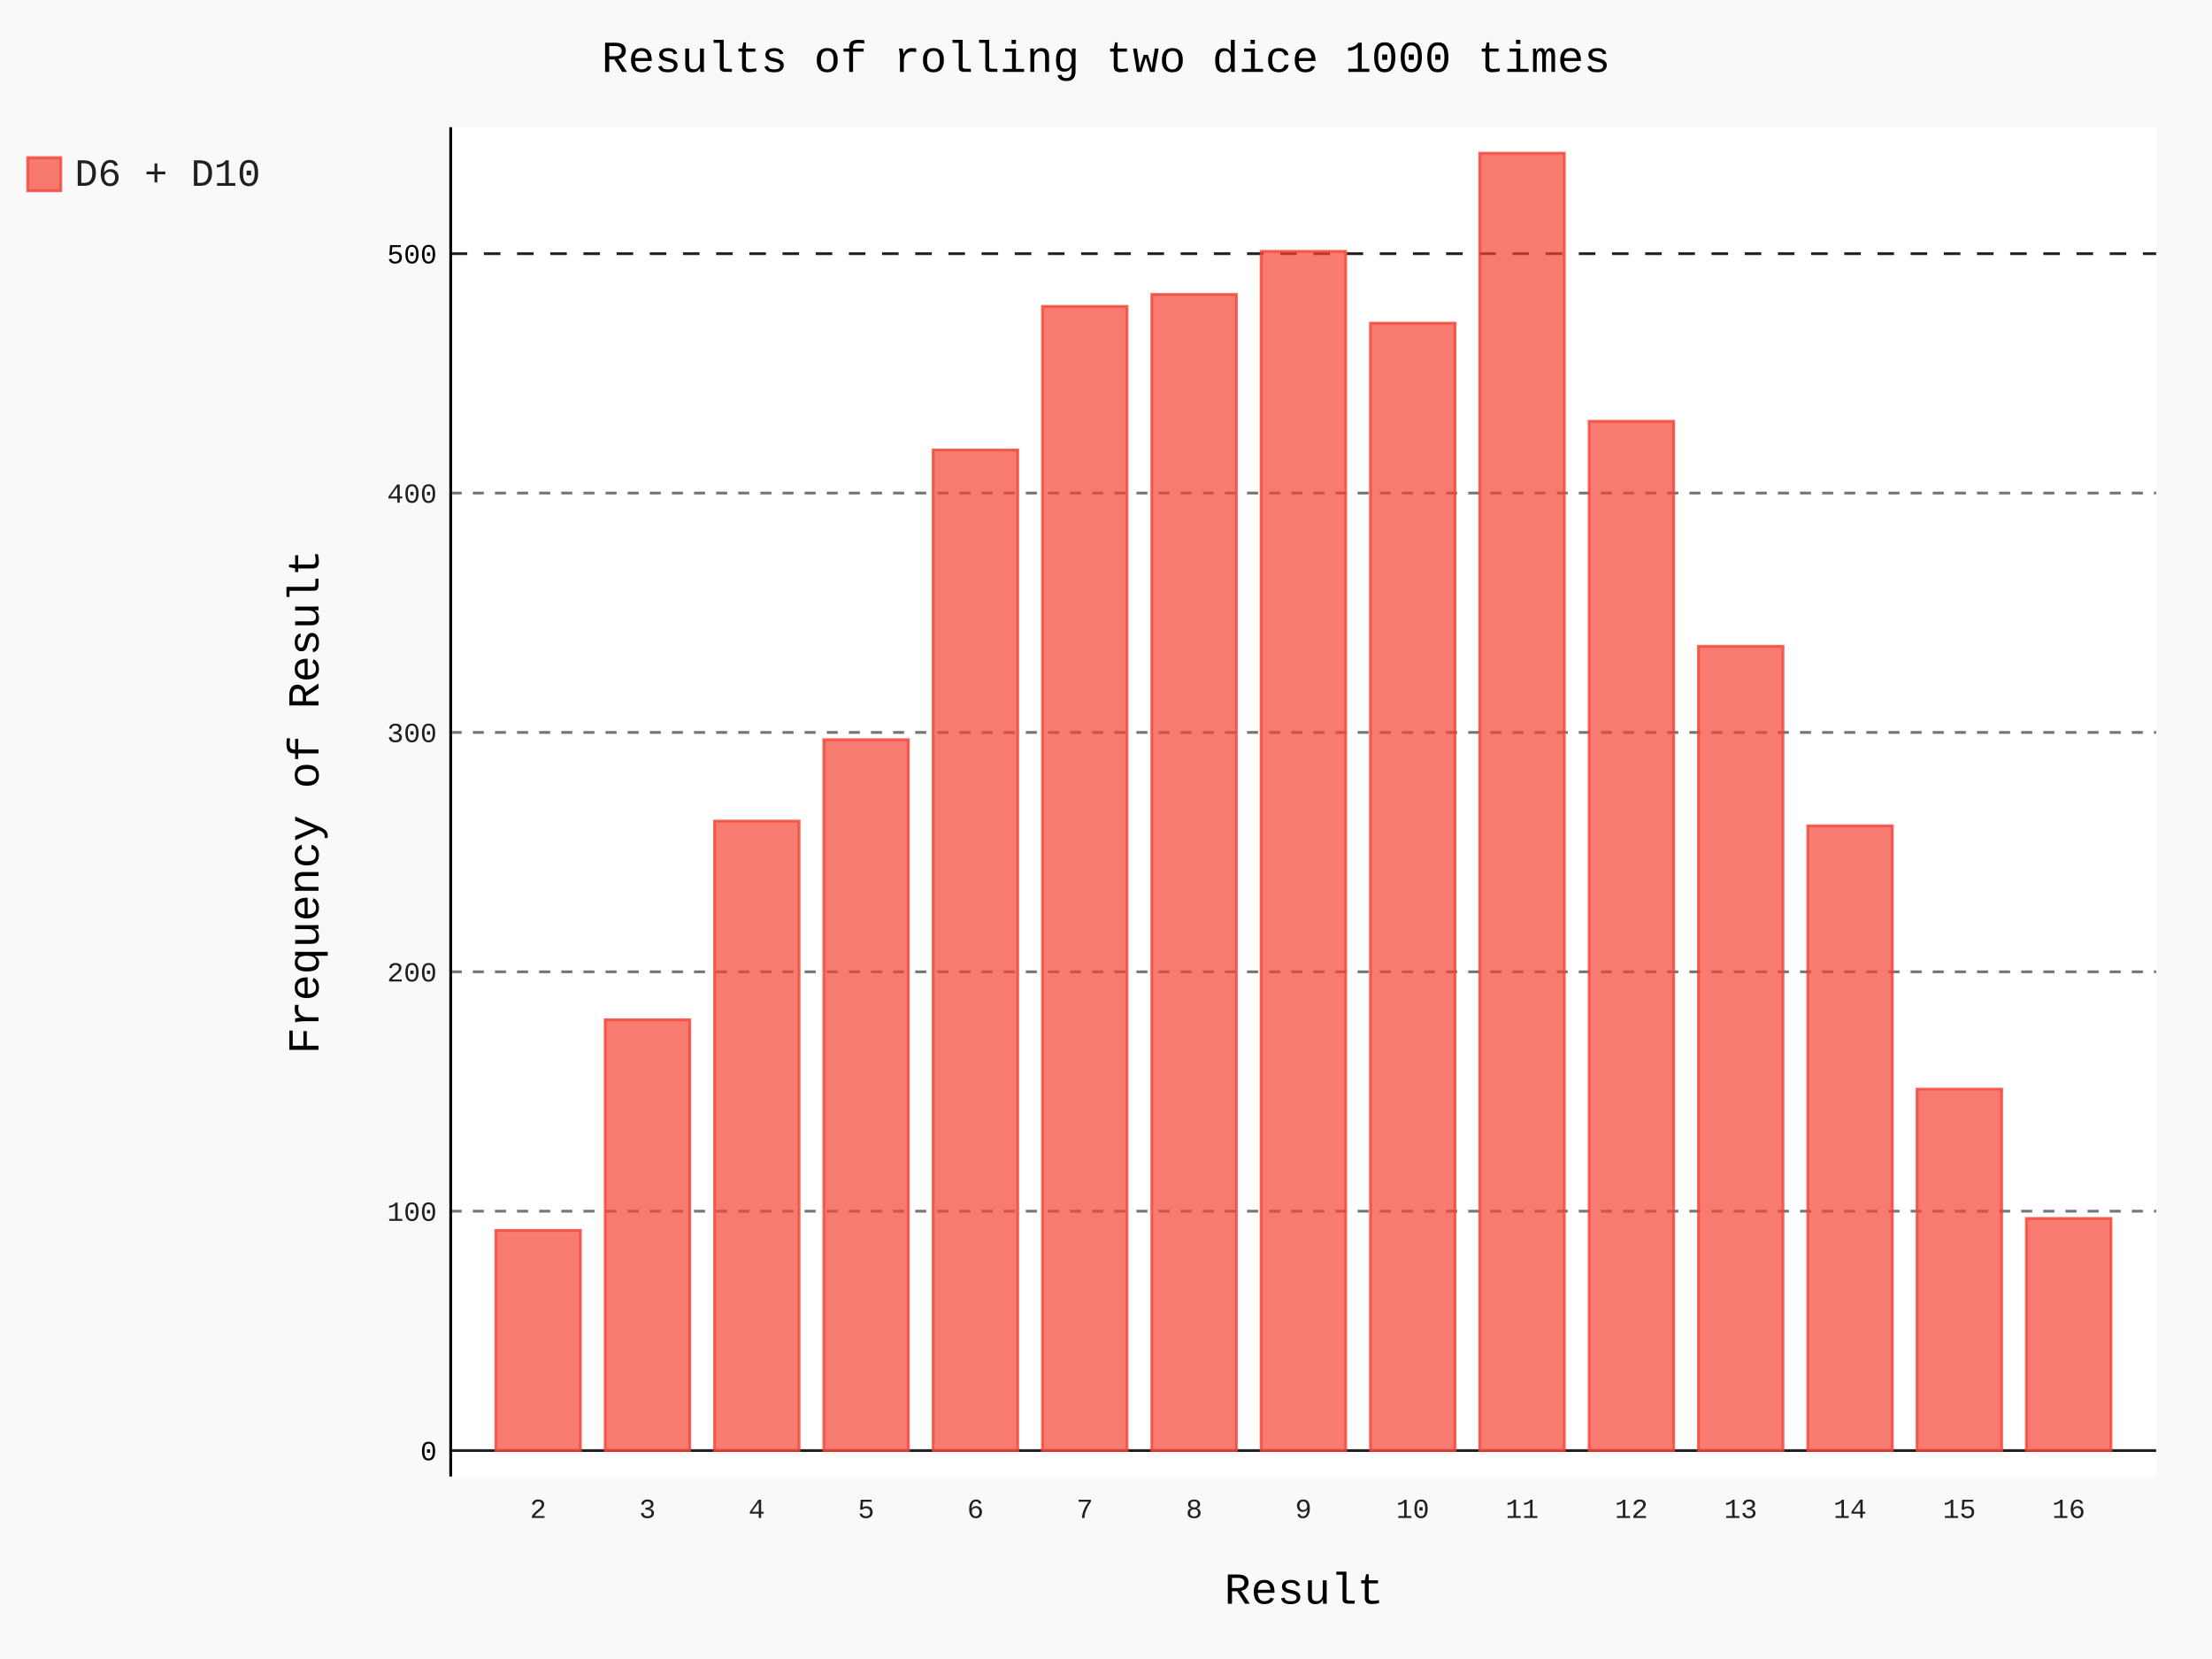
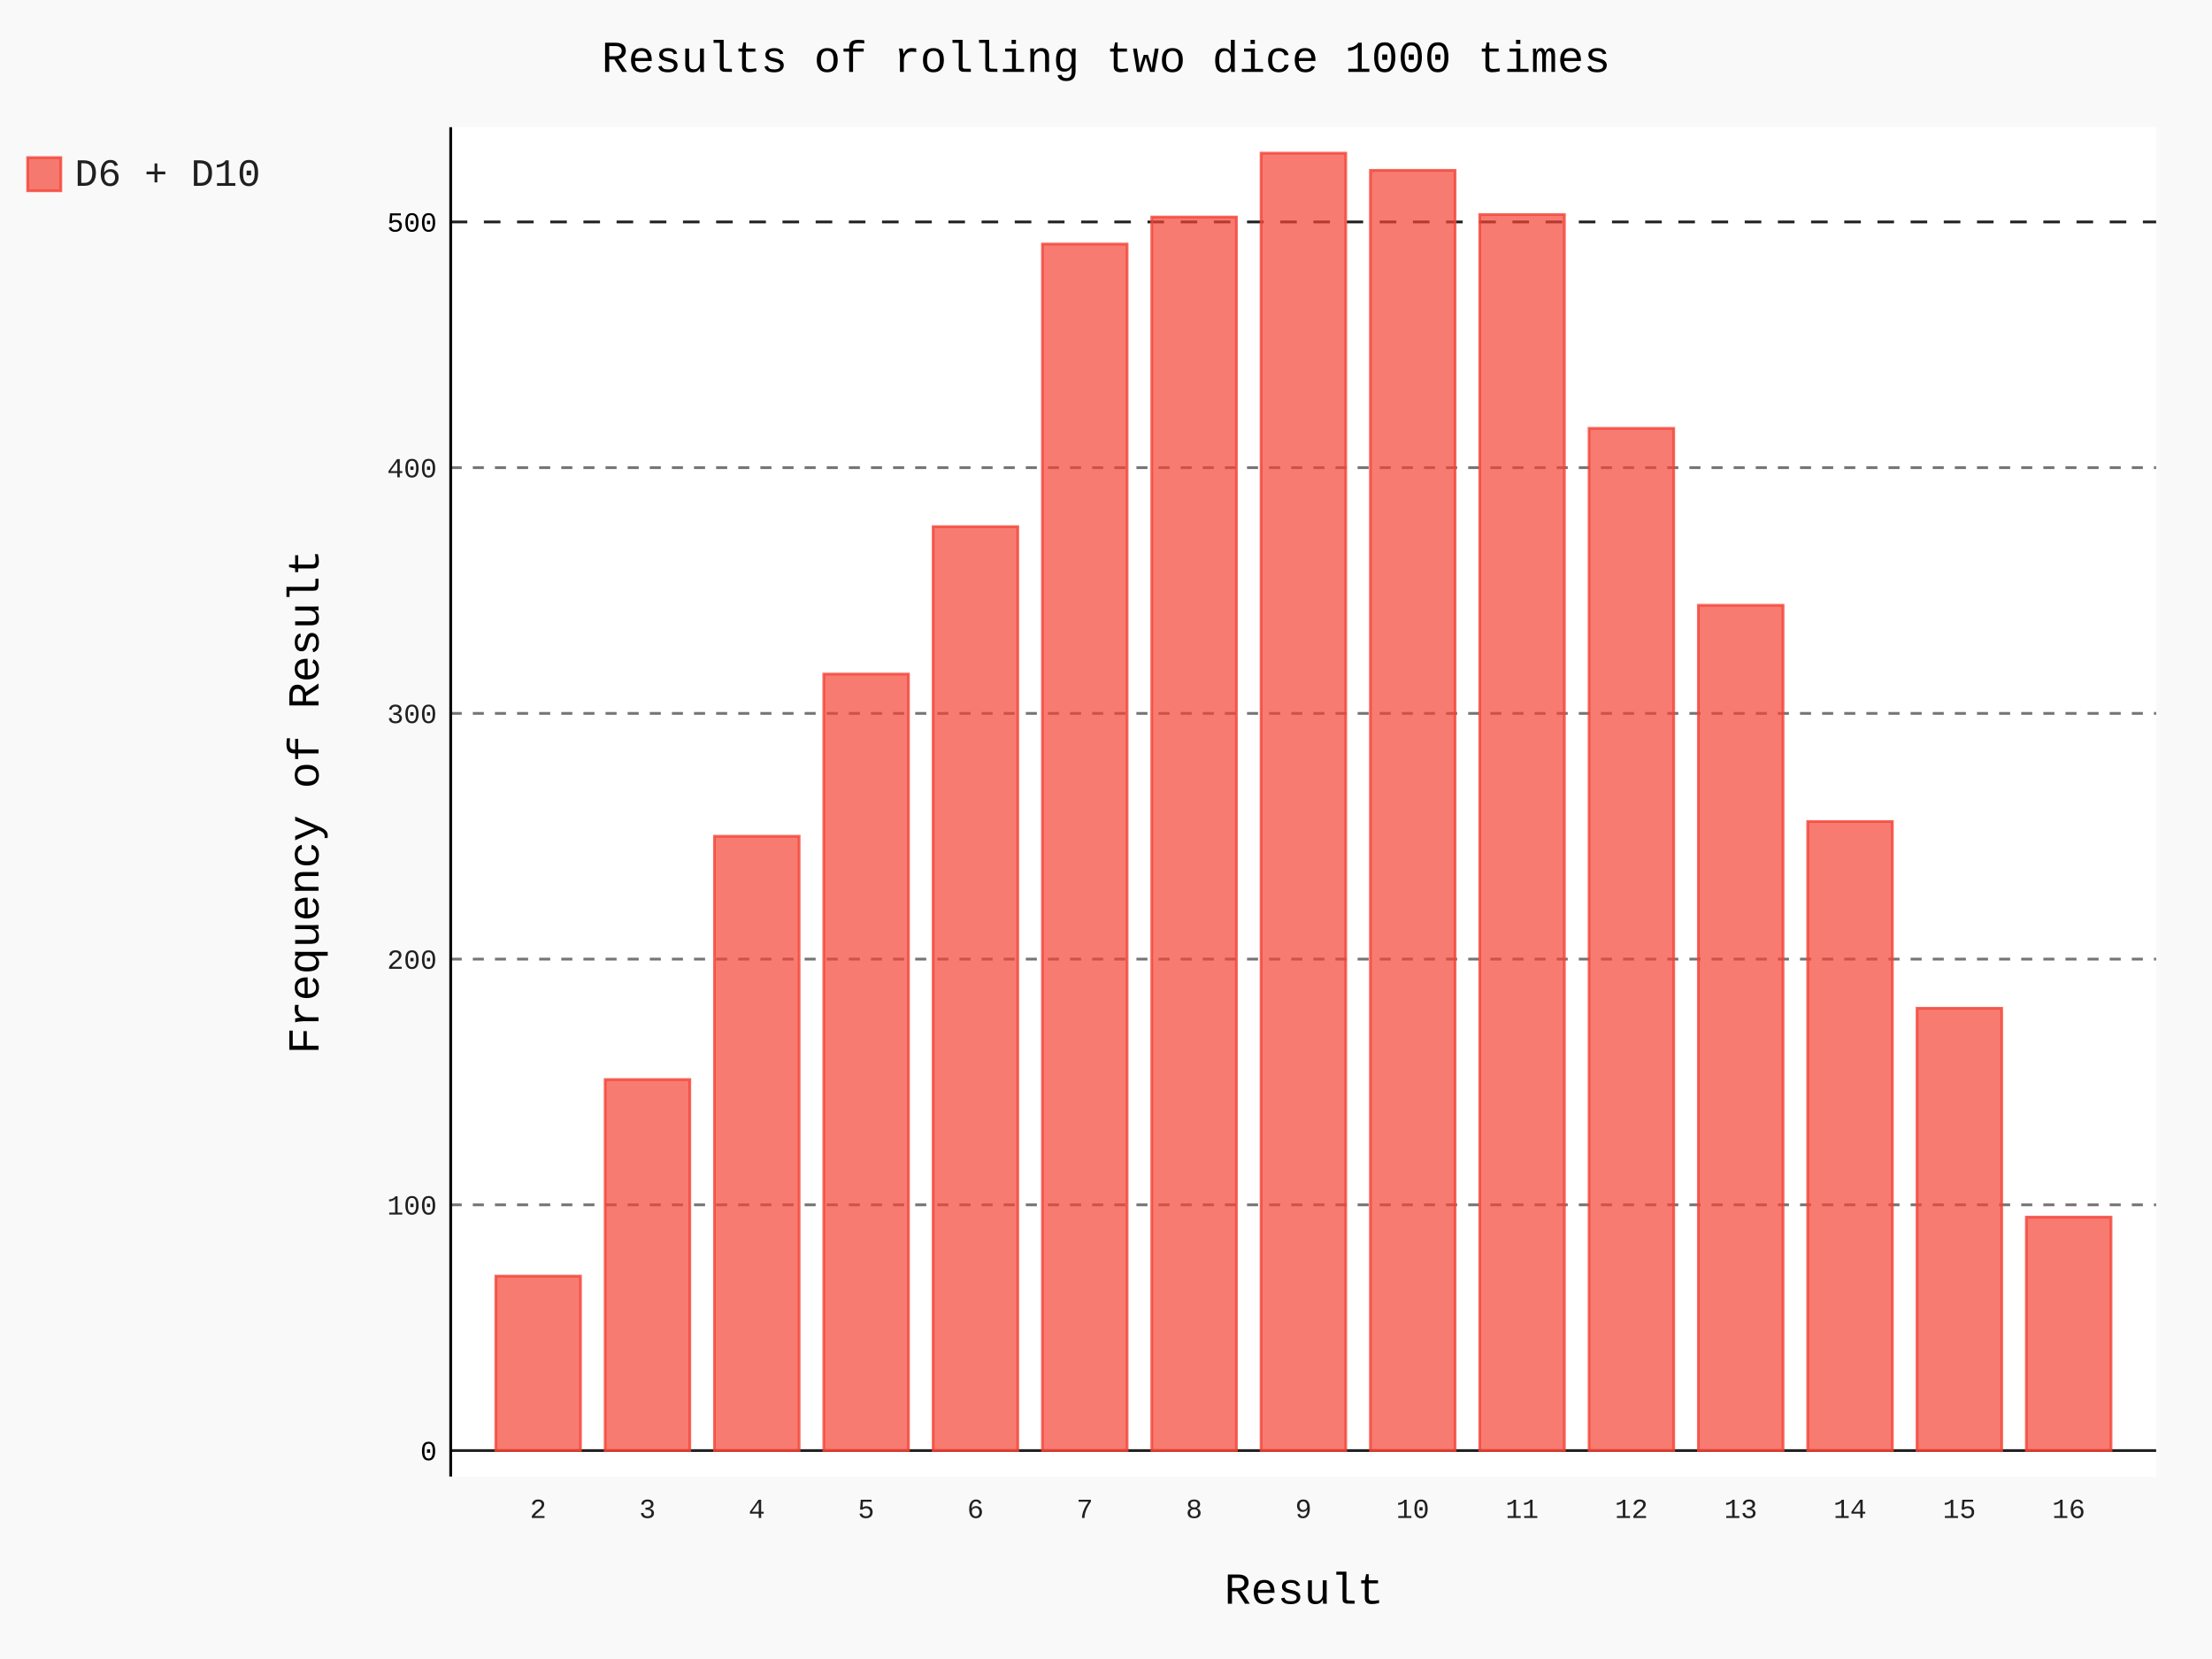
- <svg xmlns="http://www.w3.org/2000/svg" class="pygal-chart" id="chart-9cb50c83-6c67-494f-b9c2-1167feaf4214" viewBox="0 0 800 600">
+ <svg xmlns="http://www.w3.org/2000/svg" class="pygal-chart" id="chart-3026e1ab-2970-44e3-9827-2024ad3b4e73" viewBox="0 0 800 600">
  <defs>
-     <style type="text/css">#chart-9cb50c83-6c67-494f-b9c2-1167feaf4214{-webkit-user-select:none;-webkit-font-smoothing:antialiased;font-family:Consolas,"Liberation Mono",Menlo,Courier,monospace}#chart-9cb50c83-6c67-494f-b9c2-1167feaf4214 .title{font-family:Consolas,"Liberation Mono",Menlo,Courier,monospace;font-size:16px}#chart-9cb50c83-6c67-494f-b9c2-1167feaf4214 .legends .legend text{font-family:Consolas,"Liberation Mono",Menlo,Courier,monospace;font-size:14px}#chart-9cb50c83-6c67-494f-b9c2-1167feaf4214 .axis text{font-family:Consolas,"Liberation Mono",Menlo,Courier,monospace;font-size:10px}#chart-9cb50c83-6c67-494f-b9c2-1167feaf4214 .axis text.major{font-family:Consolas,"Liberation Mono",Menlo,Courier,monospace;font-size:10px}#chart-9cb50c83-6c67-494f-b9c2-1167feaf4214 .text-overlay text.value{font-family:Consolas,"Liberation Mono",Menlo,Courier,monospace;font-size:16px}#chart-9cb50c83-6c67-494f-b9c2-1167feaf4214 .text-overlay text.label{font-family:Consolas,"Liberation Mono",Menlo,Courier,monospace;font-size:10px}#chart-9cb50c83-6c67-494f-b9c2-1167feaf4214 .tooltip{font-family:Consolas,"Liberation Mono",Menlo,Courier,monospace;font-size:14px}#chart-9cb50c83-6c67-494f-b9c2-1167feaf4214 text.no_data{font-family:Consolas,"Liberation Mono",Menlo,Courier,monospace;font-size:64px}
- #chart-9cb50c83-6c67-494f-b9c2-1167feaf4214{background-color:rgba(249,249,249,1)}#chart-9cb50c83-6c67-494f-b9c2-1167feaf4214 path,#chart-9cb50c83-6c67-494f-b9c2-1167feaf4214 line,#chart-9cb50c83-6c67-494f-b9c2-1167feaf4214 rect,#chart-9cb50c83-6c67-494f-b9c2-1167feaf4214 circle{-webkit-transition:150ms;-moz-transition:150ms;transition:150ms}#chart-9cb50c83-6c67-494f-b9c2-1167feaf4214 .graph &gt; .background{fill:rgba(249,249,249,1)}#chart-9cb50c83-6c67-494f-b9c2-1167feaf4214 .plot &gt; .background{fill:rgba(255,255,255,1)}#chart-9cb50c83-6c67-494f-b9c2-1167feaf4214 .graph{fill:rgba(0,0,0,.87)}#chart-9cb50c83-6c67-494f-b9c2-1167feaf4214 text.no_data{fill:rgba(0,0,0,1)}#chart-9cb50c83-6c67-494f-b9c2-1167feaf4214 .title{fill:rgba(0,0,0,1)}#chart-9cb50c83-6c67-494f-b9c2-1167feaf4214 .legends .legend text{fill:rgba(0,0,0,.87)}#chart-9cb50c83-6c67-494f-b9c2-1167feaf4214 .legends .legend:hover text{fill:rgba(0,0,0,1)}#chart-9cb50c83-6c67-494f-b9c2-1167feaf4214 .axis .line{stroke:rgba(0,0,0,1)}#chart-9cb50c83-6c67-494f-b9c2-1167feaf4214 .axis .guide.line{stroke:rgba(0,0,0,.54)}#chart-9cb50c83-6c67-494f-b9c2-1167feaf4214 .axis .major.line{stroke:rgba(0,0,0,.87)}#chart-9cb50c83-6c67-494f-b9c2-1167feaf4214 .axis text.major{fill:rgba(0,0,0,1)}#chart-9cb50c83-6c67-494f-b9c2-1167feaf4214 .axis.y .guides:hover .guide.line,#chart-9cb50c83-6c67-494f-b9c2-1167feaf4214 .line-graph .axis.x .guides:hover .guide.line,#chart-9cb50c83-6c67-494f-b9c2-1167feaf4214 .stackedline-graph .axis.x .guides:hover .guide.line,#chart-9cb50c83-6c67-494f-b9c2-1167feaf4214 .xy-graph .axis.x .guides:hover .guide.line{stroke:rgba(0,0,0,1)}#chart-9cb50c83-6c67-494f-b9c2-1167feaf4214 .axis .guides:hover text{fill:rgba(0,0,0,1)}#chart-9cb50c83-6c67-494f-b9c2-1167feaf4214 .reactive{fill-opacity:.7;stroke-opacity:.8}#chart-9cb50c83-6c67-494f-b9c2-1167feaf4214 .ci{stroke:rgba(0,0,0,.87)}#chart-9cb50c83-6c67-494f-b9c2-1167feaf4214 .reactive.active,#chart-9cb50c83-6c67-494f-b9c2-1167feaf4214 .active .reactive{fill-opacity:.8;stroke-opacity:.9;stroke-width:4}#chart-9cb50c83-6c67-494f-b9c2-1167feaf4214 .ci .reactive.active{stroke-width:1.5}#chart-9cb50c83-6c67-494f-b9c2-1167feaf4214 .series text{fill:rgba(0,0,0,1)}#chart-9cb50c83-6c67-494f-b9c2-1167feaf4214 .tooltip rect{fill:rgba(255,255,255,1);stroke:rgba(0,0,0,1);-webkit-transition:opacity 150ms;-moz-transition:opacity 150ms;transition:opacity 150ms}#chart-9cb50c83-6c67-494f-b9c2-1167feaf4214 .tooltip .label{fill:rgba(0,0,0,.87)}#chart-9cb50c83-6c67-494f-b9c2-1167feaf4214 .tooltip .label{fill:rgba(0,0,0,.87)}#chart-9cb50c83-6c67-494f-b9c2-1167feaf4214 .tooltip .legend{font-size:.8em;fill:rgba(0,0,0,.54)}#chart-9cb50c83-6c67-494f-b9c2-1167feaf4214 .tooltip .x_label{font-size:.6em;fill:rgba(0,0,0,1)}#chart-9cb50c83-6c67-494f-b9c2-1167feaf4214 .tooltip .xlink{font-size:.5em;text-decoration:underline}#chart-9cb50c83-6c67-494f-b9c2-1167feaf4214 .tooltip .value{font-size:1.5em}#chart-9cb50c83-6c67-494f-b9c2-1167feaf4214 .bound{font-size:.5em}#chart-9cb50c83-6c67-494f-b9c2-1167feaf4214 .max-value{font-size:.75em;fill:rgba(0,0,0,.54)}#chart-9cb50c83-6c67-494f-b9c2-1167feaf4214 .map-element{fill:rgba(255,255,255,1);stroke:rgba(0,0,0,.54) !important}#chart-9cb50c83-6c67-494f-b9c2-1167feaf4214 .map-element .reactive{fill-opacity:inherit;stroke-opacity:inherit}#chart-9cb50c83-6c67-494f-b9c2-1167feaf4214 .color-0,#chart-9cb50c83-6c67-494f-b9c2-1167feaf4214 .color-0 a:visited{stroke:#F44336;fill:#F44336}#chart-9cb50c83-6c67-494f-b9c2-1167feaf4214 .text-overlay .color-0 text{fill:black}
- #chart-9cb50c83-6c67-494f-b9c2-1167feaf4214 text.no_data{text-anchor:middle}#chart-9cb50c83-6c67-494f-b9c2-1167feaf4214 .guide.line{fill:none}#chart-9cb50c83-6c67-494f-b9c2-1167feaf4214 .centered{text-anchor:middle}#chart-9cb50c83-6c67-494f-b9c2-1167feaf4214 .title{text-anchor:middle}#chart-9cb50c83-6c67-494f-b9c2-1167feaf4214 .legends .legend text{fill-opacity:1}#chart-9cb50c83-6c67-494f-b9c2-1167feaf4214 .axis.x text{text-anchor:middle}#chart-9cb50c83-6c67-494f-b9c2-1167feaf4214 .axis.x:not(.web) text[transform]{text-anchor:start}#chart-9cb50c83-6c67-494f-b9c2-1167feaf4214 .axis.x:not(.web) text[transform].backwards{text-anchor:end}#chart-9cb50c83-6c67-494f-b9c2-1167feaf4214 .axis.y text{text-anchor:end}#chart-9cb50c83-6c67-494f-b9c2-1167feaf4214 .axis.y text[transform].backwards{text-anchor:start}#chart-9cb50c83-6c67-494f-b9c2-1167feaf4214 .axis.y2 text{text-anchor:start}#chart-9cb50c83-6c67-494f-b9c2-1167feaf4214 .axis.y2 text[transform].backwards{text-anchor:end}#chart-9cb50c83-6c67-494f-b9c2-1167feaf4214 .axis .guide.line{stroke-dasharray:4,4}#chart-9cb50c83-6c67-494f-b9c2-1167feaf4214 .axis .major.guide.line{stroke-dasharray:6,6}#chart-9cb50c83-6c67-494f-b9c2-1167feaf4214 .horizontal .axis.y .guide.line,#chart-9cb50c83-6c67-494f-b9c2-1167feaf4214 .horizontal .axis.y2 .guide.line,#chart-9cb50c83-6c67-494f-b9c2-1167feaf4214 .vertical .axis.x .guide.line{opacity:0}#chart-9cb50c83-6c67-494f-b9c2-1167feaf4214 .horizontal .axis.always_show .guide.line,#chart-9cb50c83-6c67-494f-b9c2-1167feaf4214 .vertical .axis.always_show .guide.line{opacity:1 !important}#chart-9cb50c83-6c67-494f-b9c2-1167feaf4214 .axis.y .guides:hover .guide.line,#chart-9cb50c83-6c67-494f-b9c2-1167feaf4214 .axis.y2 .guides:hover .guide.line,#chart-9cb50c83-6c67-494f-b9c2-1167feaf4214 .axis.x .guides:hover .guide.line{opacity:1}#chart-9cb50c83-6c67-494f-b9c2-1167feaf4214 .axis .guides:hover text{opacity:1}#chart-9cb50c83-6c67-494f-b9c2-1167feaf4214 .nofill{fill:none}#chart-9cb50c83-6c67-494f-b9c2-1167feaf4214 .subtle-fill{fill-opacity:.2}#chart-9cb50c83-6c67-494f-b9c2-1167feaf4214 .dot{stroke-width:1px;fill-opacity:1}#chart-9cb50c83-6c67-494f-b9c2-1167feaf4214 .dot.active{stroke-width:5px}#chart-9cb50c83-6c67-494f-b9c2-1167feaf4214 .dot.negative{fill:transparent}#chart-9cb50c83-6c67-494f-b9c2-1167feaf4214 text,#chart-9cb50c83-6c67-494f-b9c2-1167feaf4214 tspan{stroke:none !important}#chart-9cb50c83-6c67-494f-b9c2-1167feaf4214 .series text.active{opacity:1}#chart-9cb50c83-6c67-494f-b9c2-1167feaf4214 .tooltip rect{fill-opacity:.95;stroke-width:.5}#chart-9cb50c83-6c67-494f-b9c2-1167feaf4214 .tooltip text{fill-opacity:1}#chart-9cb50c83-6c67-494f-b9c2-1167feaf4214 .showable{visibility:hidden}#chart-9cb50c83-6c67-494f-b9c2-1167feaf4214 .showable.shown{visibility:visible}#chart-9cb50c83-6c67-494f-b9c2-1167feaf4214 .gauge-background{fill:rgba(229,229,229,1);stroke:none}#chart-9cb50c83-6c67-494f-b9c2-1167feaf4214 .bg-lines{stroke:rgba(249,249,249,1);stroke-width:2px}</style>
+     <style type="text/css">#chart-3026e1ab-2970-44e3-9827-2024ad3b4e73{-webkit-user-select:none;-webkit-font-smoothing:antialiased;font-family:Consolas,"Liberation Mono",Menlo,Courier,monospace}#chart-3026e1ab-2970-44e3-9827-2024ad3b4e73 .title{font-family:Consolas,"Liberation Mono",Menlo,Courier,monospace;font-size:16px}#chart-3026e1ab-2970-44e3-9827-2024ad3b4e73 .legends .legend text{font-family:Consolas,"Liberation Mono",Menlo,Courier,monospace;font-size:14px}#chart-3026e1ab-2970-44e3-9827-2024ad3b4e73 .axis text{font-family:Consolas,"Liberation Mono",Menlo,Courier,monospace;font-size:10px}#chart-3026e1ab-2970-44e3-9827-2024ad3b4e73 .axis text.major{font-family:Consolas,"Liberation Mono",Menlo,Courier,monospace;font-size:10px}#chart-3026e1ab-2970-44e3-9827-2024ad3b4e73 .text-overlay text.value{font-family:Consolas,"Liberation Mono",Menlo,Courier,monospace;font-size:16px}#chart-3026e1ab-2970-44e3-9827-2024ad3b4e73 .text-overlay text.label{font-family:Consolas,"Liberation Mono",Menlo,Courier,monospace;font-size:10px}#chart-3026e1ab-2970-44e3-9827-2024ad3b4e73 .tooltip{font-family:Consolas,"Liberation Mono",Menlo,Courier,monospace;font-size:14px}#chart-3026e1ab-2970-44e3-9827-2024ad3b4e73 text.no_data{font-family:Consolas,"Liberation Mono",Menlo,Courier,monospace;font-size:64px}
+ #chart-3026e1ab-2970-44e3-9827-2024ad3b4e73{background-color:rgba(249,249,249,1)}#chart-3026e1ab-2970-44e3-9827-2024ad3b4e73 path,#chart-3026e1ab-2970-44e3-9827-2024ad3b4e73 line,#chart-3026e1ab-2970-44e3-9827-2024ad3b4e73 rect,#chart-3026e1ab-2970-44e3-9827-2024ad3b4e73 circle{-webkit-transition:150ms;-moz-transition:150ms;transition:150ms}#chart-3026e1ab-2970-44e3-9827-2024ad3b4e73 .graph &gt; .background{fill:rgba(249,249,249,1)}#chart-3026e1ab-2970-44e3-9827-2024ad3b4e73 .plot &gt; .background{fill:rgba(255,255,255,1)}#chart-3026e1ab-2970-44e3-9827-2024ad3b4e73 .graph{fill:rgba(0,0,0,.87)}#chart-3026e1ab-2970-44e3-9827-2024ad3b4e73 text.no_data{fill:rgba(0,0,0,1)}#chart-3026e1ab-2970-44e3-9827-2024ad3b4e73 .title{fill:rgba(0,0,0,1)}#chart-3026e1ab-2970-44e3-9827-2024ad3b4e73 .legends .legend text{fill:rgba(0,0,0,.87)}#chart-3026e1ab-2970-44e3-9827-2024ad3b4e73 .legends .legend:hover text{fill:rgba(0,0,0,1)}#chart-3026e1ab-2970-44e3-9827-2024ad3b4e73 .axis .line{stroke:rgba(0,0,0,1)}#chart-3026e1ab-2970-44e3-9827-2024ad3b4e73 .axis .guide.line{stroke:rgba(0,0,0,.54)}#chart-3026e1ab-2970-44e3-9827-2024ad3b4e73 .axis .major.line{stroke:rgba(0,0,0,.87)}#chart-3026e1ab-2970-44e3-9827-2024ad3b4e73 .axis text.major{fill:rgba(0,0,0,1)}#chart-3026e1ab-2970-44e3-9827-2024ad3b4e73 .axis.y .guides:hover .guide.line,#chart-3026e1ab-2970-44e3-9827-2024ad3b4e73 .line-graph .axis.x .guides:hover .guide.line,#chart-3026e1ab-2970-44e3-9827-2024ad3b4e73 .stackedline-graph .axis.x .guides:hover .guide.line,#chart-3026e1ab-2970-44e3-9827-2024ad3b4e73 .xy-graph .axis.x .guides:hover .guide.line{stroke:rgba(0,0,0,1)}#chart-3026e1ab-2970-44e3-9827-2024ad3b4e73 .axis .guides:hover text{fill:rgba(0,0,0,1)}#chart-3026e1ab-2970-44e3-9827-2024ad3b4e73 .reactive{fill-opacity:.7;stroke-opacity:.8}#chart-3026e1ab-2970-44e3-9827-2024ad3b4e73 .ci{stroke:rgba(0,0,0,.87)}#chart-3026e1ab-2970-44e3-9827-2024ad3b4e73 .reactive.active,#chart-3026e1ab-2970-44e3-9827-2024ad3b4e73 .active .reactive{fill-opacity:.8;stroke-opacity:.9;stroke-width:4}#chart-3026e1ab-2970-44e3-9827-2024ad3b4e73 .ci .reactive.active{stroke-width:1.5}#chart-3026e1ab-2970-44e3-9827-2024ad3b4e73 .series text{fill:rgba(0,0,0,1)}#chart-3026e1ab-2970-44e3-9827-2024ad3b4e73 .tooltip rect{fill:rgba(255,255,255,1);stroke:rgba(0,0,0,1);-webkit-transition:opacity 150ms;-moz-transition:opacity 150ms;transition:opacity 150ms}#chart-3026e1ab-2970-44e3-9827-2024ad3b4e73 .tooltip .label{fill:rgba(0,0,0,.87)}#chart-3026e1ab-2970-44e3-9827-2024ad3b4e73 .tooltip .label{fill:rgba(0,0,0,.87)}#chart-3026e1ab-2970-44e3-9827-2024ad3b4e73 .tooltip .legend{font-size:.8em;fill:rgba(0,0,0,.54)}#chart-3026e1ab-2970-44e3-9827-2024ad3b4e73 .tooltip .x_label{font-size:.6em;fill:rgba(0,0,0,1)}#chart-3026e1ab-2970-44e3-9827-2024ad3b4e73 .tooltip .xlink{font-size:.5em;text-decoration:underline}#chart-3026e1ab-2970-44e3-9827-2024ad3b4e73 .tooltip .value{font-size:1.5em}#chart-3026e1ab-2970-44e3-9827-2024ad3b4e73 .bound{font-size:.5em}#chart-3026e1ab-2970-44e3-9827-2024ad3b4e73 .max-value{font-size:.75em;fill:rgba(0,0,0,.54)}#chart-3026e1ab-2970-44e3-9827-2024ad3b4e73 .map-element{fill:rgba(255,255,255,1);stroke:rgba(0,0,0,.54) !important}#chart-3026e1ab-2970-44e3-9827-2024ad3b4e73 .map-element .reactive{fill-opacity:inherit;stroke-opacity:inherit}#chart-3026e1ab-2970-44e3-9827-2024ad3b4e73 .color-0,#chart-3026e1ab-2970-44e3-9827-2024ad3b4e73 .color-0 a:visited{stroke:#F44336;fill:#F44336}#chart-3026e1ab-2970-44e3-9827-2024ad3b4e73 .text-overlay .color-0 text{fill:black}
+ #chart-3026e1ab-2970-44e3-9827-2024ad3b4e73 text.no_data{text-anchor:middle}#chart-3026e1ab-2970-44e3-9827-2024ad3b4e73 .guide.line{fill:none}#chart-3026e1ab-2970-44e3-9827-2024ad3b4e73 .centered{text-anchor:middle}#chart-3026e1ab-2970-44e3-9827-2024ad3b4e73 .title{text-anchor:middle}#chart-3026e1ab-2970-44e3-9827-2024ad3b4e73 .legends .legend text{fill-opacity:1}#chart-3026e1ab-2970-44e3-9827-2024ad3b4e73 .axis.x text{text-anchor:middle}#chart-3026e1ab-2970-44e3-9827-2024ad3b4e73 .axis.x:not(.web) text[transform]{text-anchor:start}#chart-3026e1ab-2970-44e3-9827-2024ad3b4e73 .axis.x:not(.web) text[transform].backwards{text-anchor:end}#chart-3026e1ab-2970-44e3-9827-2024ad3b4e73 .axis.y text{text-anchor:end}#chart-3026e1ab-2970-44e3-9827-2024ad3b4e73 .axis.y text[transform].backwards{text-anchor:start}#chart-3026e1ab-2970-44e3-9827-2024ad3b4e73 .axis.y2 text{text-anchor:start}#chart-3026e1ab-2970-44e3-9827-2024ad3b4e73 .axis.y2 text[transform].backwards{text-anchor:end}#chart-3026e1ab-2970-44e3-9827-2024ad3b4e73 .axis .guide.line{stroke-dasharray:4,4}#chart-3026e1ab-2970-44e3-9827-2024ad3b4e73 .axis .major.guide.line{stroke-dasharray:6,6}#chart-3026e1ab-2970-44e3-9827-2024ad3b4e73 .horizontal .axis.y .guide.line,#chart-3026e1ab-2970-44e3-9827-2024ad3b4e73 .horizontal .axis.y2 .guide.line,#chart-3026e1ab-2970-44e3-9827-2024ad3b4e73 .vertical .axis.x .guide.line{opacity:0}#chart-3026e1ab-2970-44e3-9827-2024ad3b4e73 .horizontal .axis.always_show .guide.line,#chart-3026e1ab-2970-44e3-9827-2024ad3b4e73 .vertical .axis.always_show .guide.line{opacity:1 !important}#chart-3026e1ab-2970-44e3-9827-2024ad3b4e73 .axis.y .guides:hover .guide.line,#chart-3026e1ab-2970-44e3-9827-2024ad3b4e73 .axis.y2 .guides:hover .guide.line,#chart-3026e1ab-2970-44e3-9827-2024ad3b4e73 .axis.x .guides:hover .guide.line{opacity:1}#chart-3026e1ab-2970-44e3-9827-2024ad3b4e73 .axis .guides:hover text{opacity:1}#chart-3026e1ab-2970-44e3-9827-2024ad3b4e73 .nofill{fill:none}#chart-3026e1ab-2970-44e3-9827-2024ad3b4e73 .subtle-fill{fill-opacity:.2}#chart-3026e1ab-2970-44e3-9827-2024ad3b4e73 .dot{stroke-width:1px;fill-opacity:1}#chart-3026e1ab-2970-44e3-9827-2024ad3b4e73 .dot.active{stroke-width:5px}#chart-3026e1ab-2970-44e3-9827-2024ad3b4e73 .dot.negative{fill:transparent}#chart-3026e1ab-2970-44e3-9827-2024ad3b4e73 text,#chart-3026e1ab-2970-44e3-9827-2024ad3b4e73 tspan{stroke:none !important}#chart-3026e1ab-2970-44e3-9827-2024ad3b4e73 .series text.active{opacity:1}#chart-3026e1ab-2970-44e3-9827-2024ad3b4e73 .tooltip rect{fill-opacity:.95;stroke-width:.5}#chart-3026e1ab-2970-44e3-9827-2024ad3b4e73 .tooltip text{fill-opacity:1}#chart-3026e1ab-2970-44e3-9827-2024ad3b4e73 .showable{visibility:hidden}#chart-3026e1ab-2970-44e3-9827-2024ad3b4e73 .showable.shown{visibility:visible}#chart-3026e1ab-2970-44e3-9827-2024ad3b4e73 .gauge-background{fill:rgba(229,229,229,1);stroke:none}#chart-3026e1ab-2970-44e3-9827-2024ad3b4e73 .bg-lines{stroke:rgba(249,249,249,1);stroke-width:2px}</style>
  </defs>
  <g class="graph bar-graph vertical">
    <rect class="background" height="600" width="800" x="0" y="0" />
    <g class="plot" transform="translate(163, 46)">
      <rect class="background" height="488" width="616.8" x="0" y="0" />
      <g class="axis y always_show">
        <g class="guides">
          <path class="axis major line" d="M0 478.615 h616.8" />
          <text class="major" x="-5" y="482.115">0</text>
        </g>
        <g class="guides">
-           <path class="guide line" d="M0 392.041 h616.8" />
-           <text class="" x="-5" y="395.541">100</text>
+           <path class="guide line" d="M0 389.746 h616.8" />
+           <text class="" x="-5" y="393.246">100</text>
        </g>
        <g class="guides">
-           <path class="guide line" d="M0 305.467 h616.8" />
-           <text class="" x="-5" y="308.967">200</text>
+           <path class="guide line" d="M0 300.876 h616.8" />
+           <text class="" x="-5" y="304.376">200</text>
        </g>
        <g class="guides">
-           <path class="guide line" d="M0 218.894 h616.8" />
-           <text class="" x="-5" y="222.394">300</text>
+           <path class="guide line" d="M0 212.007 h616.8" />
+           <text class="" x="-5" y="215.507">300</text>
        </g>
        <g class="guides">
-           <path class="guide line" d="M0 132.32 h616.8" />
-           <text class="" x="-5" y="135.82">400</text>
+           <path class="guide line" d="M0 123.138 h616.8" />
+           <text class="" x="-5" y="126.638">400</text>
        </g>
        <g class="guides">
-           <path class="major guide line" d="M0 45.746 h616.8" />
-           <text class="major" x="-5" y="49.246">500</text>
+           <path class="major guide line" d="M0 34.268 h616.8" />
+           <text class="major" x="-5" y="37.768">500</text>
        </g>
      </g>
      <g class="axis x">
        <path class="line" d="M0 0 v488" />
        <g class="guides">
          <path class="guide line" d="M31.631 0 v488" />
          <text class="" x="31.631" y="503.0">2</text>
        </g>
        <g class="guides">
          <path class="guide line" d="M71.169 0 v488" />
          <text class="" x="71.169" y="503.0">3</text>
        </g>
        <g class="guides">
          <path class="guide line" d="M110.708 0 v488" />
          <text class="" x="110.708" y="503.0">4</text>
        </g>
        <g class="guides">
          <path class="guide line" d="M150.246 0 v488" />
          <text class="" x="150.246" y="503.0">5</text>
        </g>
        <g class="guides">
          <path class="guide line" d="M189.785 0 v488" />
          <text class="" x="189.785" y="503.0">6</text>
        </g>
        <g class="guides">
          <path class="guide line" d="M229.323 0 v488" />
          <text class="" x="229.323" y="503.0">7</text>
        </g>
        <g class="guides">
          <path class="guide line" d="M268.862 0 v488" />
          <text class="" x="268.862" y="503.0">8</text>
        </g>
        <g class="guides">
          <path class="guide line" d="M308.4 0 v488" />
          <text class="" x="308.4" y="503.0">9</text>
        </g>
        <g class="guides">
          <path class="guide line" d="M347.938 0 v488" />
          <text class="" x="347.938" y="503.0">10</text>
        </g>
        <g class="guides">
          <path class="guide line" d="M387.477 0 v488" />
          <text class="" x="387.477" y="503.0">11</text>
        </g>
        <g class="guides">
          <path class="guide line" d="M427.015 0 v488" />
          <text class="" x="427.015" y="503.0">12</text>
        </g>
        <g class="guides">
          <path class="guide line" d="M466.554 0 v488" />
          <text class="" x="466.554" y="503.0">13</text>
        </g>
        <g class="guides">
          <path class="guide line" d="M506.092 0 v488" />
          <text class="" x="506.092" y="503.0">14</text>
        </g>
        <g class="guides">
          <path class="guide line" d="M545.631 0 v488" />
          <text class="" x="545.631" y="503.0">15</text>
        </g>
        <g class="guides">
          <path class="guide line" d="M585.169 0 v488" />
          <text class="" x="585.169" y="503.0">16</text>
        </g>
      </g>
      <g class="series serie-0 color-0">
        <g class="bars">
          <g class="bar">
-             <rect class="rect reactive tooltip-trigger" height="79.648" rx="0" ry="0" width="30.619" x="16.321" y="398.967" />
+             <rect class="rect reactive tooltip-trigger" height="63.097" rx="0" ry="0" width="30.619" x="16.321" y="415.518" />
          </g>
          <g class="bar">
-             <rect class="rect reactive tooltip-trigger" height="155.833" rx="0" ry="0" width="30.619" x="55.86" y="322.782" />
+             <rect class="rect reactive tooltip-trigger" height="134.193" rx="0" ry="0" width="30.619" x="55.86" y="344.422" />
          </g>
          <g class="bar">
-             <rect class="rect reactive tooltip-trigger" height="227.689" rx="0" ry="0" width="30.619" x="95.398" y="250.926" />
+             <rect class="rect reactive tooltip-trigger" height="222.174" rx="0" ry="0" width="30.619" x="95.398" y="256.442" />
          </g>
          <g class="bar">
-             <rect class="rect reactive tooltip-trigger" height="257.125" rx="0" ry="0" width="30.619" x="134.937" y="221.491" />
+             <rect class="rect reactive tooltip-trigger" height="280.828" rx="0" ry="0" width="30.619" x="134.937" y="197.788" />
          </g>
          <g class="bar">
-             <rect class="rect reactive tooltip-trigger" height="361.879" rx="0" ry="0" width="30.619" x="174.475" y="116.736" />
+             <rect class="rect reactive tooltip-trigger" height="334.149" rx="0" ry="0" width="30.619" x="174.475" y="144.466" />
          </g>
          <g class="bar">
-             <rect class="rect reactive tooltip-trigger" height="413.823" rx="0" ry="0" width="30.619" x="214.014" y="64.792" />
+             <rect class="rect reactive tooltip-trigger" height="436.349" rx="0" ry="0" width="30.619" x="214.014" y="42.266" />
          </g>
          <g class="bar">
-             <rect class="rect reactive tooltip-trigger" height="418.152" rx="0" ry="0" width="30.619" x="253.552" y="60.463" />
+             <rect class="rect reactive tooltip-trigger" height="446.125" rx="0" ry="0" width="30.619" x="253.552" y="32.491" />
          </g>
          <g class="bar">
-             <rect class="rect reactive tooltip-trigger" height="433.735" rx="0" ry="0" width="30.619" x="293.091" y="44.88" />
+             <rect class="rect reactive tooltip-trigger" height="469.231" rx="0" ry="0" width="30.619" x="293.091" y="9.385" />
          </g>
          <g class="bar">
-             <rect class="rect reactive tooltip-trigger" height="407.763" rx="0" ry="0" width="30.619" x="332.629" y="70.852" />
+             <rect class="rect reactive tooltip-trigger" height="463.01" rx="0" ry="0" width="30.619" x="332.629" y="15.605" />
          </g>
          <g class="bar">
-             <rect class="rect reactive tooltip-trigger" height="469.231" rx="0" ry="0" width="30.619" x="372.168" y="9.385" />
+             <rect class="rect reactive tooltip-trigger" height="447.013" rx="0" ry="0" width="30.619" x="372.168" y="31.602" />
          </g>
          <g class="bar">
-             <rect class="rect reactive tooltip-trigger" height="372.268" rx="0" ry="0" width="30.619" x="411.706" y="106.347" />
+             <rect class="rect reactive tooltip-trigger" height="369.697" rx="0" ry="0" width="30.619" x="411.706" y="108.918" />
          </g>
          <g class="bar">
-             <rect class="rect reactive tooltip-trigger" height="290.888" rx="0" ry="0" width="30.619" x="451.245" y="187.727" />
+             <rect class="rect reactive tooltip-trigger" height="305.711" rx="0" ry="0" width="30.619" x="451.245" y="172.904" />
          </g>
          <g class="bar">
-             <rect class="rect reactive tooltip-trigger" height="225.958" rx="0" ry="0" width="30.619" x="490.783" y="252.657" />
+             <rect class="rect reactive tooltip-trigger" height="227.506" rx="0" ry="0" width="30.619" x="490.783" y="251.11" />
          </g>
          <g class="bar">
-             <rect class="rect reactive tooltip-trigger" height="130.727" rx="0" ry="0" width="30.619" x="530.321" y="347.889" />
+             <rect class="rect reactive tooltip-trigger" height="159.965" rx="0" ry="0" width="30.619" x="530.321" y="318.65" />
          </g>
          <g class="bar">
-             <rect class="rect reactive tooltip-trigger" height="83.977" rx="0" ry="0" width="30.619" x="569.86" y="394.639" />
+             <rect class="rect reactive tooltip-trigger" height="84.426" rx="0" ry="0" width="30.619" x="569.86" y="394.189" />
          </g>
        </g>
      </g>
    </g>
    <g class="titles">
      <text class="title plot_title" x="400.0" y="26">Results of rolling two dice 1000 times</text>
      <text class="title" x="471.6" y="580">Result</text>
      <text class="title" transform="rotate(-90 89.2 290)" x="89.2" y="316.0">Frequency of Result</text>
    </g>
    <g class="plot overlay" transform="translate(163, 46)">
      <g class="series serie-0 color-0" />
    </g>
    <g class="plot text-overlay" transform="translate(163, 46)">
      <g class="series serie-0 color-0" />
    </g>
    <g class="plot tooltip-overlay" transform="translate(163, 46)">
      <g class="tooltip" style="opacity: 0" transform="translate(0 0)">
        <rect class="tooltip-box" height="0" rx="0" ry="0" width="0" />
        <g class="text" />
      </g>
    </g>
    <g class="legends" transform="translate(10, 56)">
      <g class="legend reactive activate-serie" id="activate-serie-0">
        <rect class="color-0 reactive" height="12" width="12" x="0.0" y="1.0" />
        <text x="17.0" y="11.2">D6 + D10</text>
      </g>
    </g>
    <g class="legends" transform="translate(790, 56)" />
  </g>
</svg>
